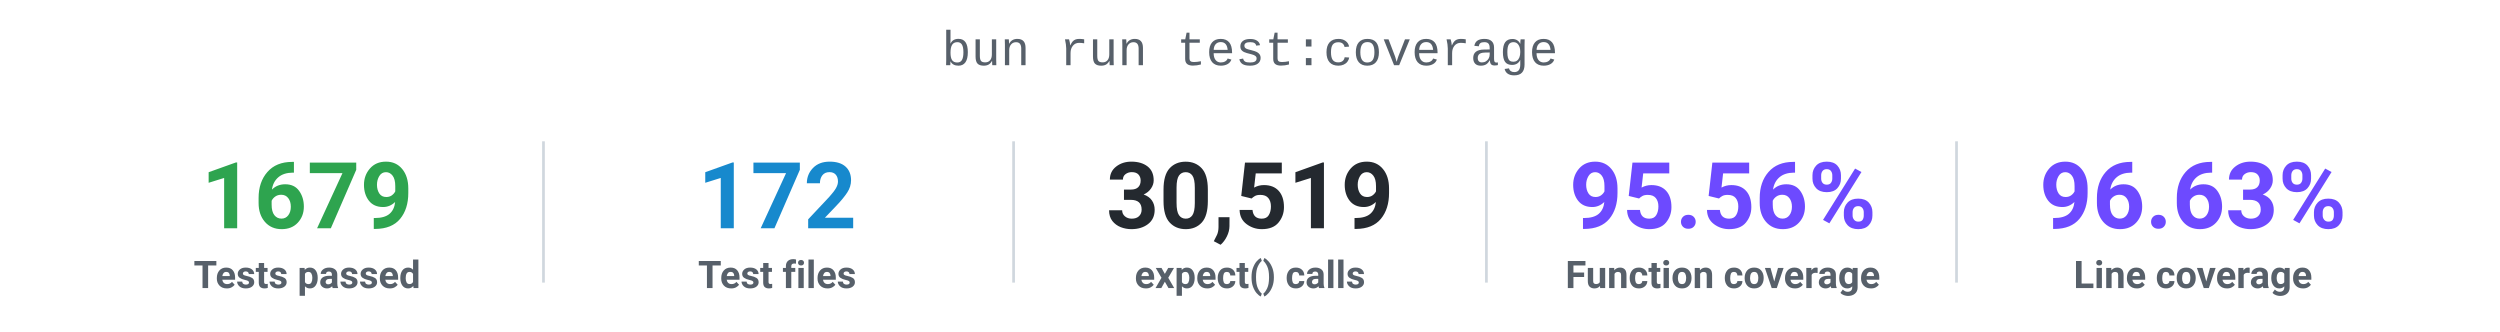
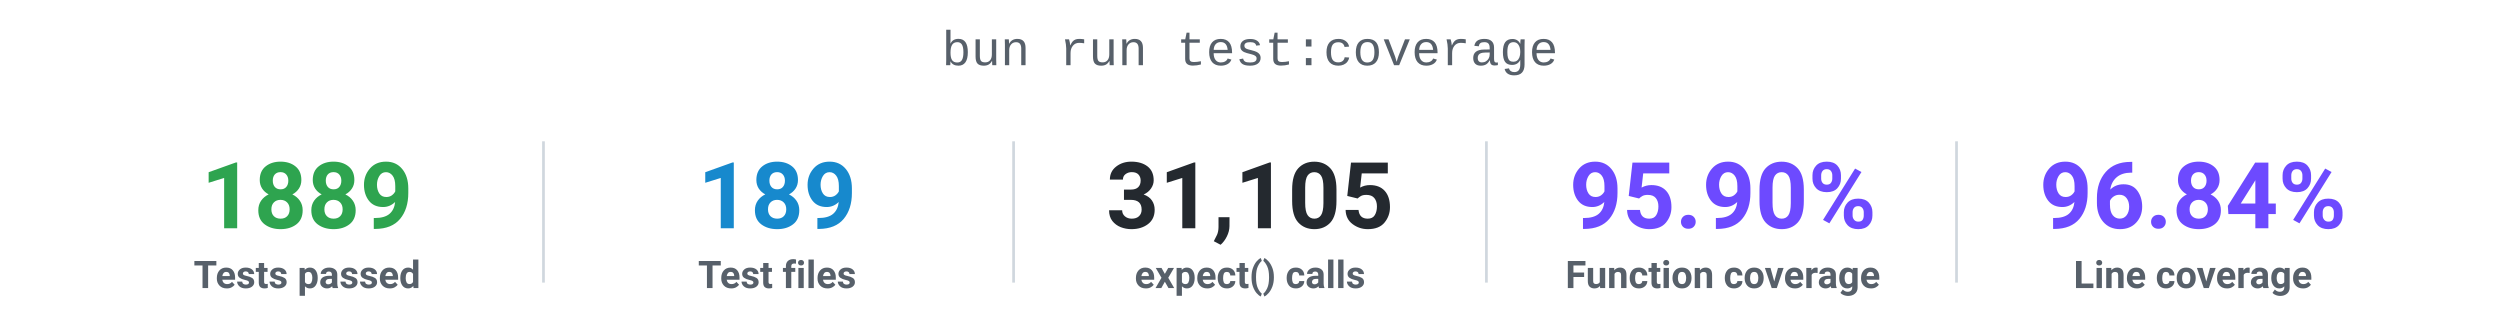
- <svg xmlns="http://www.w3.org/2000/svg" viewBox="0 0 920 122" width="920" height="122" role="img" aria-label="bun run test:coverage — 1679 tests passed, 172 test files, 30,519 expect() calls, 95.56% function coverage, 96.63% line coverage">
+ <svg xmlns="http://www.w3.org/2000/svg" viewBox="0 0 920 122" width="920" height="122" role="img" aria-label="bun run test:coverage — 1889 tests passed, 189 test files, 31,105 expect() calls, 95.90% function coverage, 96.84% line coverage">
  <style>
    .cmd { font-family: ui-monospace, SFMono-Regular, 'SF Mono', Menlo, Consolas, 'Liberation Mono', monospace; font-weight: 500; font-size: 18px; }
    .val { font-family: system-ui, -apple-system, BlinkMacSystemFont, 'Segoe UI', Roboto, sans-serif; font-weight: 700; font-size: 34px; }
    .lbl { font-family: system-ui, -apple-system, BlinkMacSystemFont, 'Segoe UI', Roboto, sans-serif; font-weight: 600; font-size: 14px; }
  </style>
  <text x="460" y="24" text-anchor="middle" class="cmd" fill="#57606a">bun run test:coverage</text>
  <line x1="200" y1="52" x2="200" y2="104" stroke="#d0d7de" stroke-width="1" />
  <line x1="373" y1="52" x2="373" y2="104" stroke="#d0d7de" stroke-width="1" />
  <line x1="547" y1="52" x2="547" y2="104" stroke="#d0d7de" stroke-width="1" />
  <line x1="720" y1="52" x2="720" y2="104" stroke="#d0d7de" stroke-width="1" />
-   <text x="113" y="84" text-anchor="middle" class="val" fill="#2ea44f">1679</text>
+   <text x="113" y="84" text-anchor="middle" class="val" fill="#2ea44f">1889</text>
  <text x="113" y="106" text-anchor="middle" class="lbl" fill="#57606a">Tests passed</text>
-   <text x="286" y="84" text-anchor="middle" class="val" fill="#1789cd">172</text>
+   <text x="286" y="84" text-anchor="middle" class="val" fill="#1789cd">189</text>
  <text x="286" y="106" text-anchor="middle" class="lbl" fill="#57606a">Test files</text>
-   <text x="460" y="84" text-anchor="middle" class="val" fill="#24292f">30,519</text>
+   <text x="460" y="84" text-anchor="middle" class="val" fill="#24292f">31,105</text>
  <text x="460" y="106" text-anchor="middle" class="lbl" fill="#57606a">expect() calls</text>
-   <text x="634" y="84" text-anchor="middle" class="val" fill="#6d4aff">95.56%</text>
+   <text x="634" y="84" text-anchor="middle" class="val" fill="#6d4aff">95.90%</text>
  <text x="634" y="106" text-anchor="middle" class="lbl" fill="#57606a">Function coverage</text>
-   <text x="807" y="84" text-anchor="middle" class="val" fill="#6d4aff">96.63%</text>
+   <text x="807" y="84" text-anchor="middle" class="val" fill="#6d4aff">96.84%</text>
  <text x="807" y="106" text-anchor="middle" class="lbl" fill="#57606a">Line coverage</text>
</svg>
